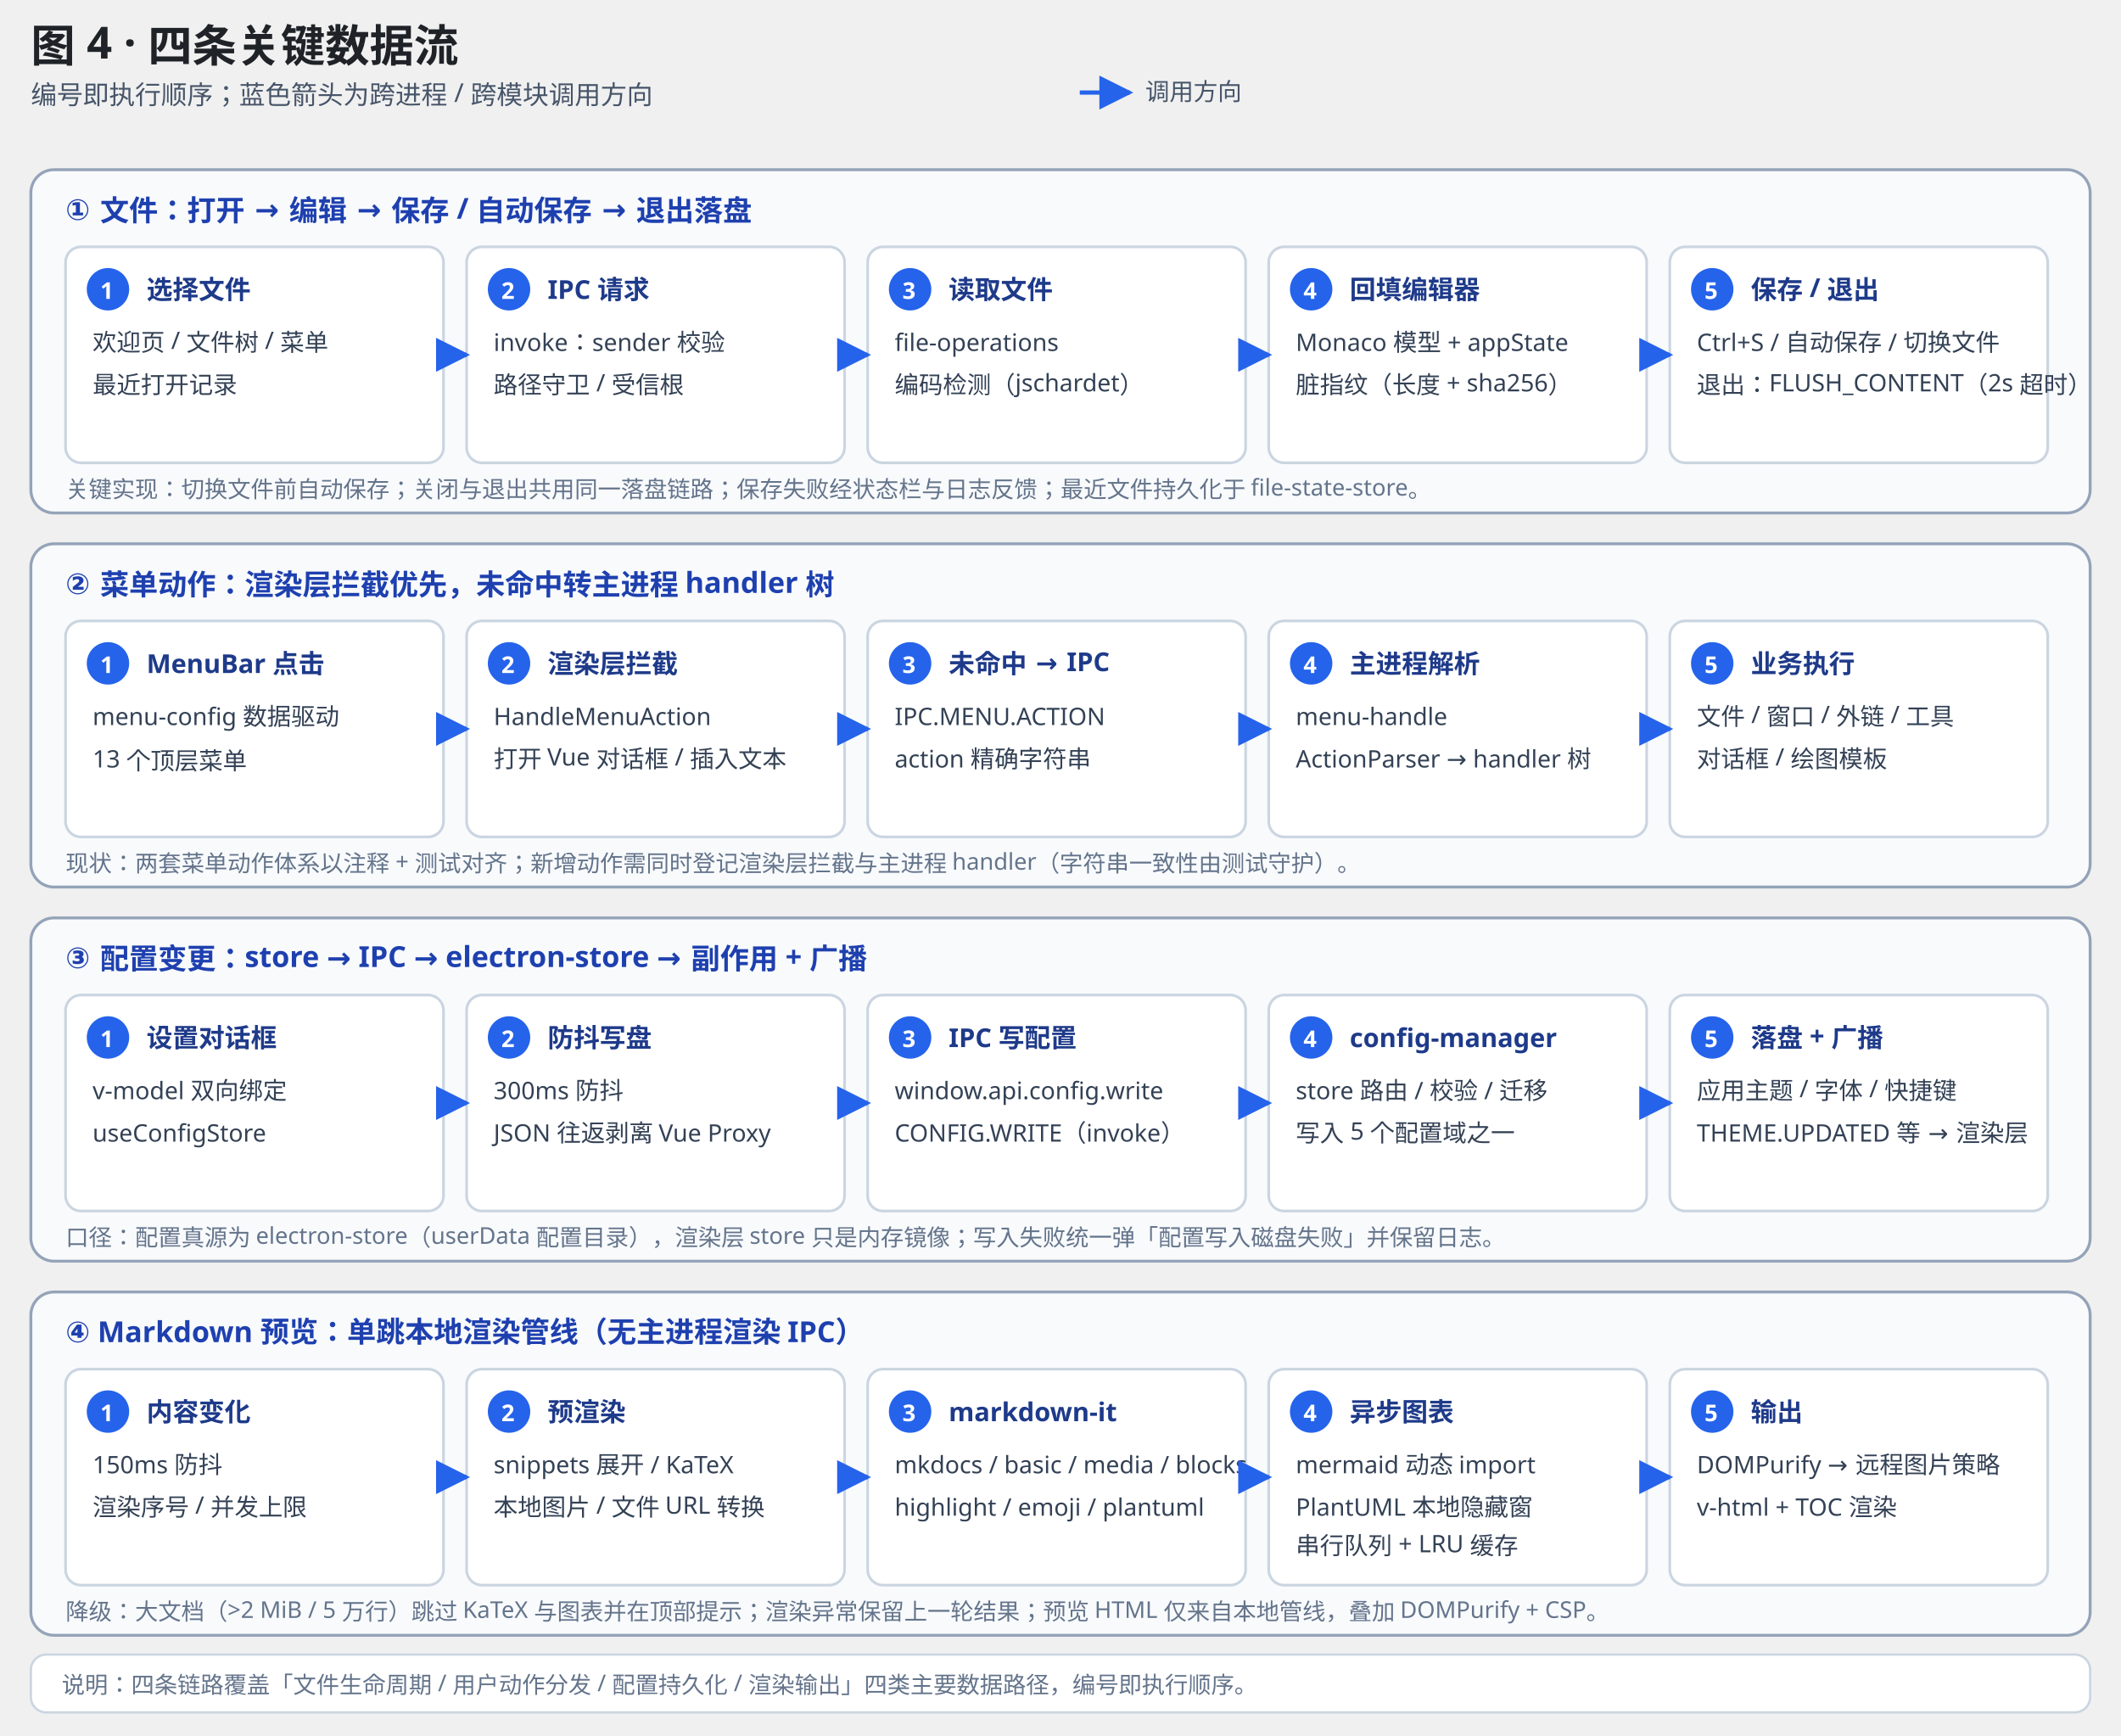
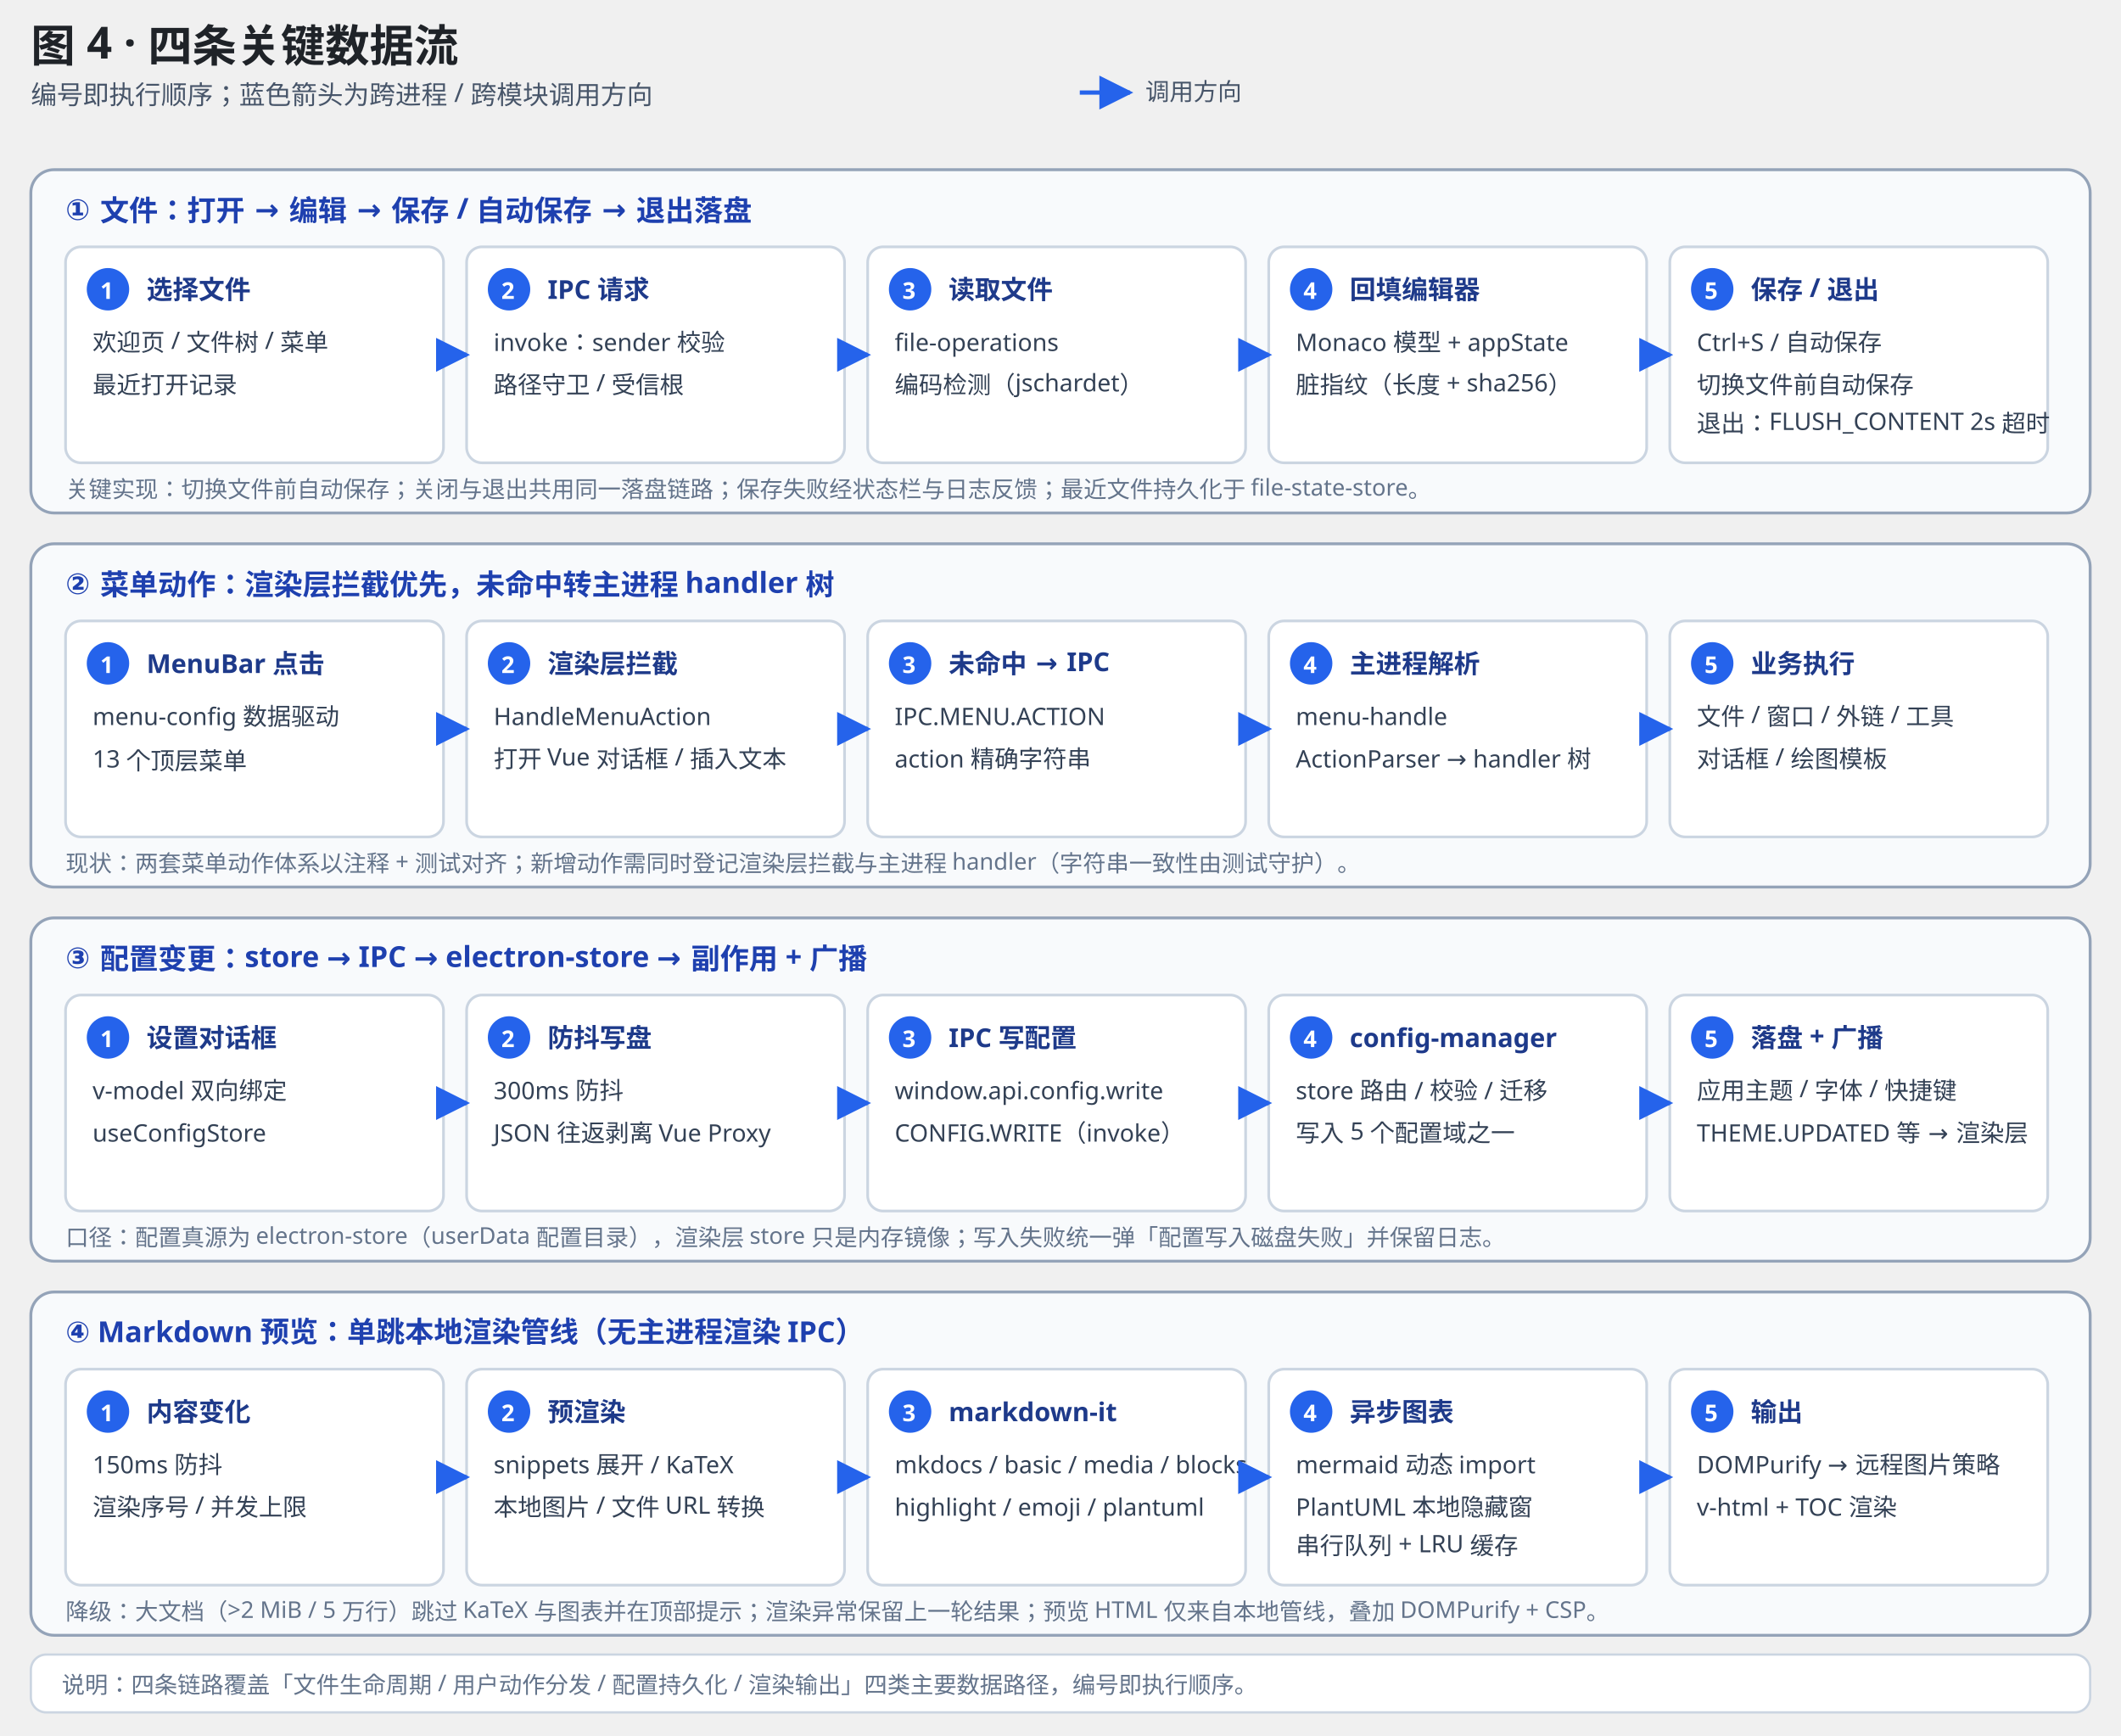
<svg xmlns="http://www.w3.org/2000/svg" viewBox="0 0 1100 900" width="1100" height="900" role="img" aria-label="四条关键数据流">
  <defs>
    <marker id="f-ar" viewBox="0 0 10 10" refX="9" refY="5" markerWidth="8" markerHeight="8" orient="auto-start-reverse">
      <path d="M 0 0 L 10 5 L 0 10 z" fill="#2563eb" />
    </marker>
    <style>
      text { font-family: "Segoe UI", "Microsoft YaHei", sans-serif; fill: #1f2328; }
      .title { font-size: 23px; font-weight: 700; }
      .sub { font-size: 13.5px; fill: #475569; }
      .legend { font-size: 12.5px; fill: #475569; }
      .lane { fill: #f8fafc; stroke: #94a3b8; stroke-width: 1.5; rx: 12; }
      .lanetitle { font-size: 15px; font-weight: 700; fill: #1e40af; }
      .step { fill: #ffffff; stroke: #cbd5e1; stroke-width: 1.4; rx: 8; }
      .badge { fill: #2563eb; }
      .badgenum { font-size: 12px; font-weight: 700; fill: #ffffff; }
      .stitle { font-size: 13.5px; font-weight: 700; fill: #1e3a8a; }
      .sdesc { font-size: 12.5px; fill: #334155; }
      .note { font-size: 12px; fill: #64748b; }
      .flow { stroke: #2563eb; stroke-width: 2.2; fill: none; }
    </style>
  </defs>
  <text x="16" y="32" class="title">图 4 · 四条关键数据流</text>
  <text x="16" y="54" class="sub">编号即执行顺序；蓝色箭头为跨进程 / 跨模块调用方向</text>
  <line x1="560" y1="48" x2="586" y2="48" class="flow" marker-end="url(#f-ar)" />
  <text x="594" y="52" class="legend">调用方向</text>
  <rect x="16" y="88" width="1068" height="178" class="lane" />
  <text x="34" y="114" class="lanetitle">① 文件：打开 → 编辑 → 保存 / 自动保存 → 退出落盘</text>
  <rect x="34" y="128" width="196" height="112" class="step" />
  <circle cx="56" cy="150" r="11" class="badge" />
  <text x="52" y="155" class="badgenum">1</text>
  <text x="76" y="155" class="stitle">选择文件</text>
  <text x="48" y="182" class="sdesc">欢迎页 / 文件树 / 菜单</text>
  <text x="48" y="204" class="sdesc">最近打开记录</text>
  <rect x="242" y="128" width="196" height="112" class="step" />
  <circle cx="264" cy="150" r="11" class="badge" />
  <text x="260" y="155" class="badgenum">2</text>
  <text x="284" y="155" class="stitle">IPC 请求</text>
  <text x="256" y="182" class="sdesc">invoke：sender 校验</text>
  <text x="256" y="204" class="sdesc">路径守卫 / 受信根</text>
  <rect x="450" y="128" width="196" height="112" class="step" />
  <circle cx="472" cy="150" r="11" class="badge" />
  <text x="468" y="155" class="badgenum">3</text>
  <text x="492" y="155" class="stitle">读取文件</text>
  <text x="464" y="182" class="sdesc">file-operations</text>
  <text x="464" y="204" class="sdesc">编码检测（jschardet）</text>
  <rect x="658" y="128" width="196" height="112" class="step" />
  <circle cx="680" cy="150" r="11" class="badge" />
  <text x="676" y="155" class="badgenum">4</text>
  <text x="700" y="155" class="stitle">回填编辑器</text>
  <text x="672" y="182" class="sdesc">Monaco 模型 + appState</text>
  <text x="672" y="204" class="sdesc">脏指纹（长度 + sha256）</text>
  <rect x="866" y="128" width="196" height="112" class="step" />
  <circle cx="888" cy="150" r="11" class="badge" />
  <text x="884" y="155" class="badgenum">5</text>
  <text x="908" y="155" class="stitle">保存 / 退出</text>
-   <text x="880" y="182" class="sdesc">Ctrl+S / 自动保存 / 切换文件</text>
-   <text x="880" y="204" class="sdesc">退出：FLUSH_CONTENT（2s 超时）</text>
+   <text x="880" y="182" class="sdesc">Ctrl+S / 自动保存</text>
+   <text x="880" y="204" class="sdesc">切换文件前自动保存</text>
+   <text x="880" y="224" class="sdesc">退出：FLUSH_CONTENT 2s 超时</text>
  <line x1="232" y1="184" x2="242" y2="184" class="flow" marker-end="url(#f-ar)" />
  <line x1="440" y1="184" x2="450" y2="184" class="flow" marker-end="url(#f-ar)" />
  <line x1="648" y1="184" x2="658" y2="184" class="flow" marker-end="url(#f-ar)" />
  <line x1="856" y1="184" x2="866" y2="184" class="flow" marker-end="url(#f-ar)" />
  <text x="34" y="258" class="note">关键实现：切换文件前自动保存；关闭与退出共用同一落盘链路；保存失败经状态栏与日志反馈；最近文件持久化于 file-state-store。</text>
  <rect x="16" y="282" width="1068" height="178" class="lane" />
  <text x="34" y="308" class="lanetitle">② 菜单动作：渲染层拦截优先，未命中转主进程 handler 树</text>
  <rect x="34" y="322" width="196" height="112" class="step" />
  <circle cx="56" cy="344" r="11" class="badge" />
  <text x="52" y="349" class="badgenum">1</text>
  <text x="76" y="349" class="stitle">MenuBar 点击</text>
  <text x="48" y="376" class="sdesc">menu-config 数据驱动</text>
  <text x="48" y="398" class="sdesc">13 个顶层菜单</text>
  <rect x="242" y="322" width="196" height="112" class="step" />
  <circle cx="264" cy="344" r="11" class="badge" />
  <text x="260" y="349" class="badgenum">2</text>
  <text x="284" y="349" class="stitle">渲染层拦截</text>
  <text x="256" y="376" class="sdesc">HandleMenuAction</text>
  <text x="256" y="398" class="sdesc">打开 Vue 对话框 / 插入文本</text>
  <rect x="450" y="322" width="196" height="112" class="step" />
  <circle cx="472" cy="344" r="11" class="badge" />
  <text x="468" y="349" class="badgenum">3</text>
  <text x="492" y="349" class="stitle">未命中 → IPC</text>
  <text x="464" y="376" class="sdesc">IPC.MENU.ACTION</text>
  <text x="464" y="398" class="sdesc">action 精确字符串</text>
  <rect x="658" y="322" width="196" height="112" class="step" />
  <circle cx="680" cy="344" r="11" class="badge" />
  <text x="676" y="349" class="badgenum">4</text>
  <text x="700" y="349" class="stitle">主进程解析</text>
  <text x="672" y="376" class="sdesc">menu-handle</text>
  <text x="672" y="398" class="sdesc">ActionParser → handler 树</text>
  <rect x="866" y="322" width="196" height="112" class="step" />
  <circle cx="888" cy="344" r="11" class="badge" />
  <text x="884" y="349" class="badgenum">5</text>
  <text x="908" y="349" class="stitle">业务执行</text>
  <text x="880" y="376" class="sdesc">文件 / 窗口 / 外链 / 工具</text>
  <text x="880" y="398" class="sdesc">对话框 / 绘图模板</text>
  <line x1="232" y1="378" x2="242" y2="378" class="flow" marker-end="url(#f-ar)" />
  <line x1="440" y1="378" x2="450" y2="378" class="flow" marker-end="url(#f-ar)" />
  <line x1="648" y1="378" x2="658" y2="378" class="flow" marker-end="url(#f-ar)" />
  <line x1="856" y1="378" x2="866" y2="378" class="flow" marker-end="url(#f-ar)" />
  <text x="34" y="452" class="note">现状：两套菜单动作体系以注释 + 测试对齐；新增动作需同时登记渲染层拦截与主进程 handler（字符串一致性由测试守护）。</text>
  <rect x="16" y="476" width="1068" height="178" class="lane" />
  <text x="34" y="502" class="lanetitle">③ 配置变更：store → IPC → electron-store → 副作用 + 广播</text>
  <rect x="34" y="516" width="196" height="112" class="step" />
  <circle cx="56" cy="538" r="11" class="badge" />
  <text x="52" y="543" class="badgenum">1</text>
  <text x="76" y="543" class="stitle">设置对话框</text>
  <text x="48" y="570" class="sdesc">v-model 双向绑定</text>
  <text x="48" y="592" class="sdesc">useConfigStore</text>
  <rect x="242" y="516" width="196" height="112" class="step" />
  <circle cx="264" cy="538" r="11" class="badge" />
  <text x="260" y="543" class="badgenum">2</text>
  <text x="284" y="543" class="stitle">防抖写盘</text>
  <text x="256" y="570" class="sdesc">300ms 防抖</text>
  <text x="256" y="592" class="sdesc">JSON 往返剥离 Vue Proxy</text>
  <rect x="450" y="516" width="196" height="112" class="step" />
  <circle cx="472" cy="538" r="11" class="badge" />
  <text x="468" y="543" class="badgenum">3</text>
  <text x="492" y="543" class="stitle">IPC 写配置</text>
  <text x="464" y="570" class="sdesc">window.api.config.write</text>
  <text x="464" y="592" class="sdesc">CONFIG.WRITE（invoke）</text>
  <rect x="658" y="516" width="196" height="112" class="step" />
  <circle cx="680" cy="538" r="11" class="badge" />
  <text x="676" y="543" class="badgenum">4</text>
  <text x="700" y="543" class="stitle">config-manager</text>
  <text x="672" y="570" class="sdesc">store 路由 / 校验 / 迁移</text>
  <text x="672" y="592" class="sdesc">写入 5 个配置域之一</text>
  <rect x="866" y="516" width="196" height="112" class="step" />
  <circle cx="888" cy="538" r="11" class="badge" />
  <text x="884" y="543" class="badgenum">5</text>
  <text x="908" y="543" class="stitle">落盘 + 广播</text>
  <text x="880" y="570" class="sdesc">应用主题 / 字体 / 快捷键</text>
  <text x="880" y="592" class="sdesc">THEME.UPDATED 等 → 渲染层</text>
  <line x1="232" y1="572" x2="242" y2="572" class="flow" marker-end="url(#f-ar)" />
  <line x1="440" y1="572" x2="450" y2="572" class="flow" marker-end="url(#f-ar)" />
  <line x1="648" y1="572" x2="658" y2="572" class="flow" marker-end="url(#f-ar)" />
  <line x1="856" y1="572" x2="866" y2="572" class="flow" marker-end="url(#f-ar)" />
  <text x="34" y="646" class="note">口径：配置真源为 electron-store（userData 配置目录），渲染层 store 只是内存镜像；写入失败统一弹「配置写入磁盘失败」并保留日志。</text>
  <rect x="16" y="670" width="1068" height="178" class="lane" />
  <text x="34" y="696" class="lanetitle">④ Markdown 预览：单跳本地渲染管线（无主进程渲染 IPC）</text>
  <rect x="34" y="710" width="196" height="112" class="step" />
  <circle cx="56" cy="732" r="11" class="badge" />
  <text x="52" y="737" class="badgenum">1</text>
  <text x="76" y="737" class="stitle">内容变化</text>
  <text x="48" y="764" class="sdesc">150ms 防抖</text>
  <text x="48" y="786" class="sdesc">渲染序号 / 并发上限</text>
  <rect x="242" y="710" width="196" height="112" class="step" />
  <circle cx="264" cy="732" r="11" class="badge" />
  <text x="260" y="737" class="badgenum">2</text>
  <text x="284" y="737" class="stitle">预渲染</text>
  <text x="256" y="764" class="sdesc">snippets 展开 / KaTeX</text>
  <text x="256" y="786" class="sdesc">本地图片 / 文件 URL 转换</text>
  <rect x="450" y="710" width="196" height="112" class="step" />
  <circle cx="472" cy="732" r="11" class="badge" />
  <text x="468" y="737" class="badgenum">3</text>
  <text x="492" y="737" class="stitle">markdown-it</text>
  <text x="464" y="764" class="sdesc">mkdocs / basic / media / blocks</text>
  <text x="464" y="786" class="sdesc">highlight / emoji / plantuml</text>
  <rect x="658" y="710" width="196" height="112" class="step" />
  <circle cx="680" cy="732" r="11" class="badge" />
  <text x="676" y="737" class="badgenum">4</text>
  <text x="700" y="737" class="stitle">异步图表</text>
  <text x="672" y="764" class="sdesc">mermaid 动态 import</text>
  <text x="672" y="786" class="sdesc">PlantUML 本地隐藏窗</text>
  <text x="672" y="806" class="sdesc">串行队列 + LRU 缓存</text>
  <rect x="866" y="710" width="196" height="112" class="step" />
  <circle cx="888" cy="732" r="11" class="badge" />
  <text x="884" y="737" class="badgenum">5</text>
  <text x="908" y="737" class="stitle">输出</text>
  <text x="880" y="764" class="sdesc">DOMPurify → 远程图片策略</text>
  <text x="880" y="786" class="sdesc">v-html + TOC 渲染</text>
  <line x1="232" y1="766" x2="242" y2="766" class="flow" marker-end="url(#f-ar)" />
  <line x1="440" y1="766" x2="450" y2="766" class="flow" marker-end="url(#f-ar)" />
  <line x1="648" y1="766" x2="658" y2="766" class="flow" marker-end="url(#f-ar)" />
  <line x1="856" y1="766" x2="866" y2="766" class="flow" marker-end="url(#f-ar)" />
  <text x="34" y="840" class="note">降级：大文档（&gt;2 MiB / 5 万行）跳过 KaTeX 与图表并在顶部提示；渲染异常保留上一轮结果；预览 HTML 仅来自本地管线，叠加 DOMPurify + CSP。</text>
  <rect x="16" y="858" width="1068" height="30" rx="8" fill="#ffffff" stroke="#cbd5e1" stroke-width="1.2" />
  <text x="32" y="878" class="note">说明：四条链路覆盖「文件生命周期 / 用户动作分发 / 配置持久化 / 渲染输出」四类主要数据路径，编号即执行顺序。</text>
</svg>
